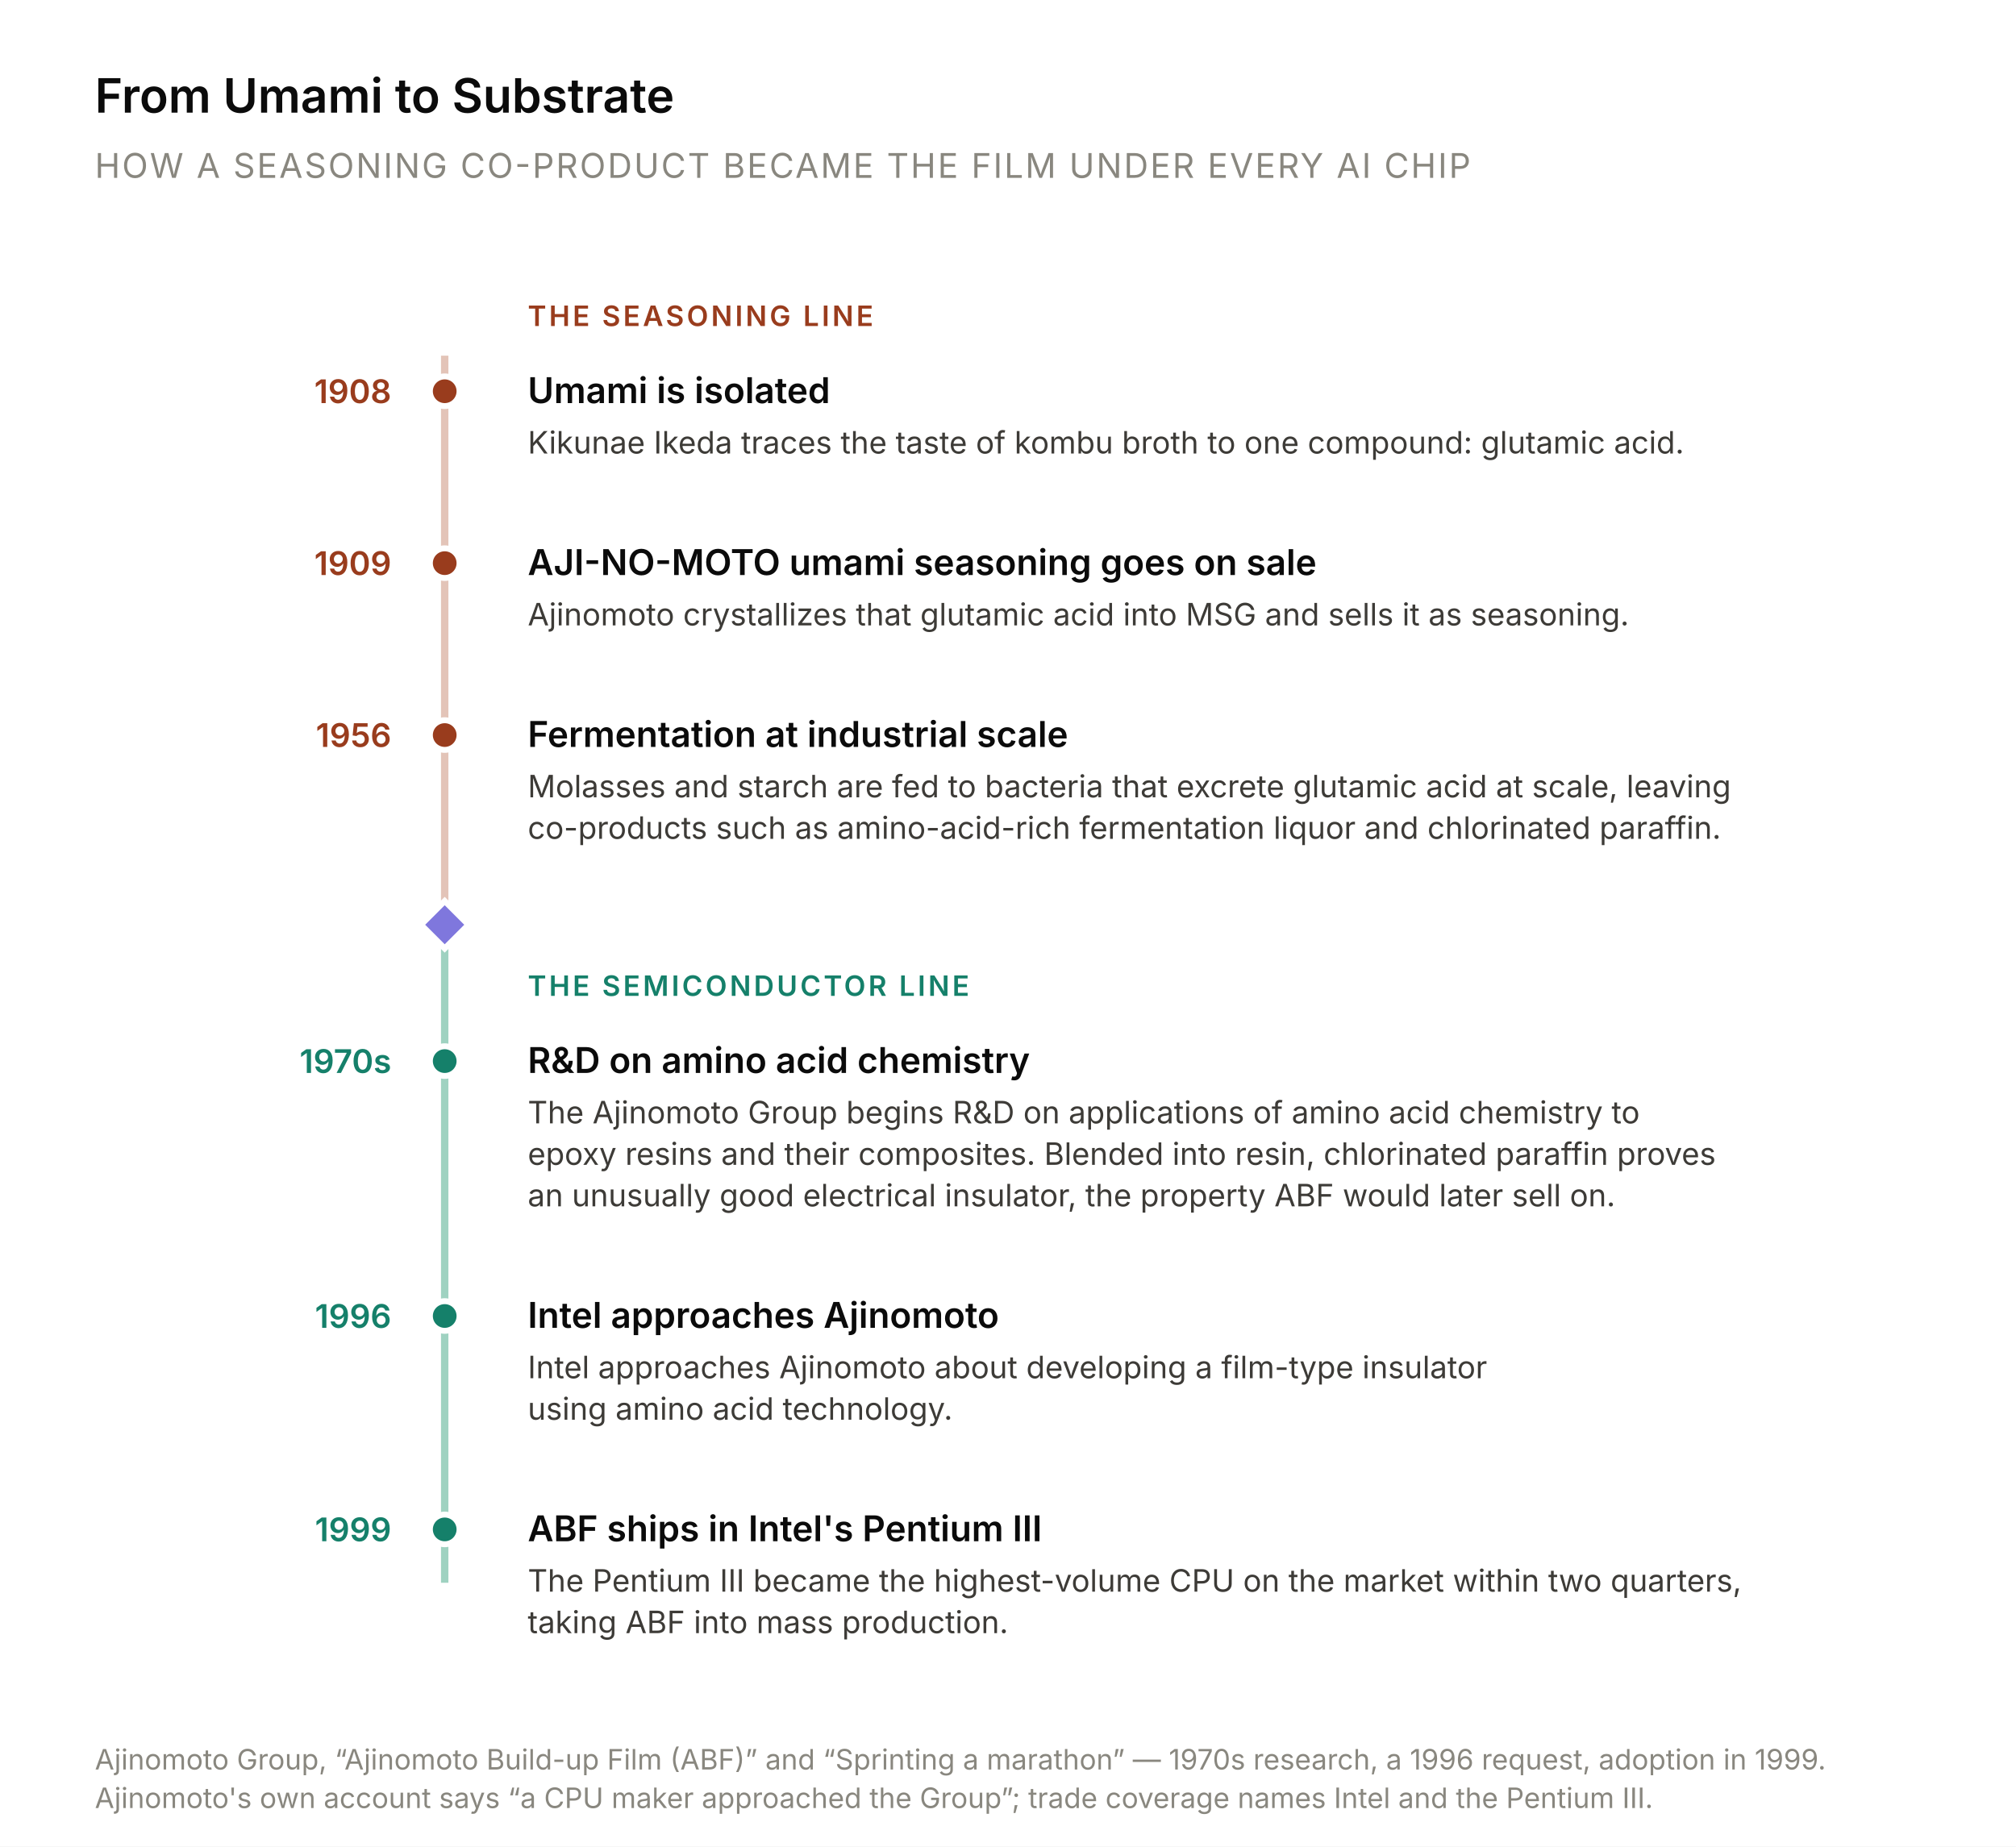
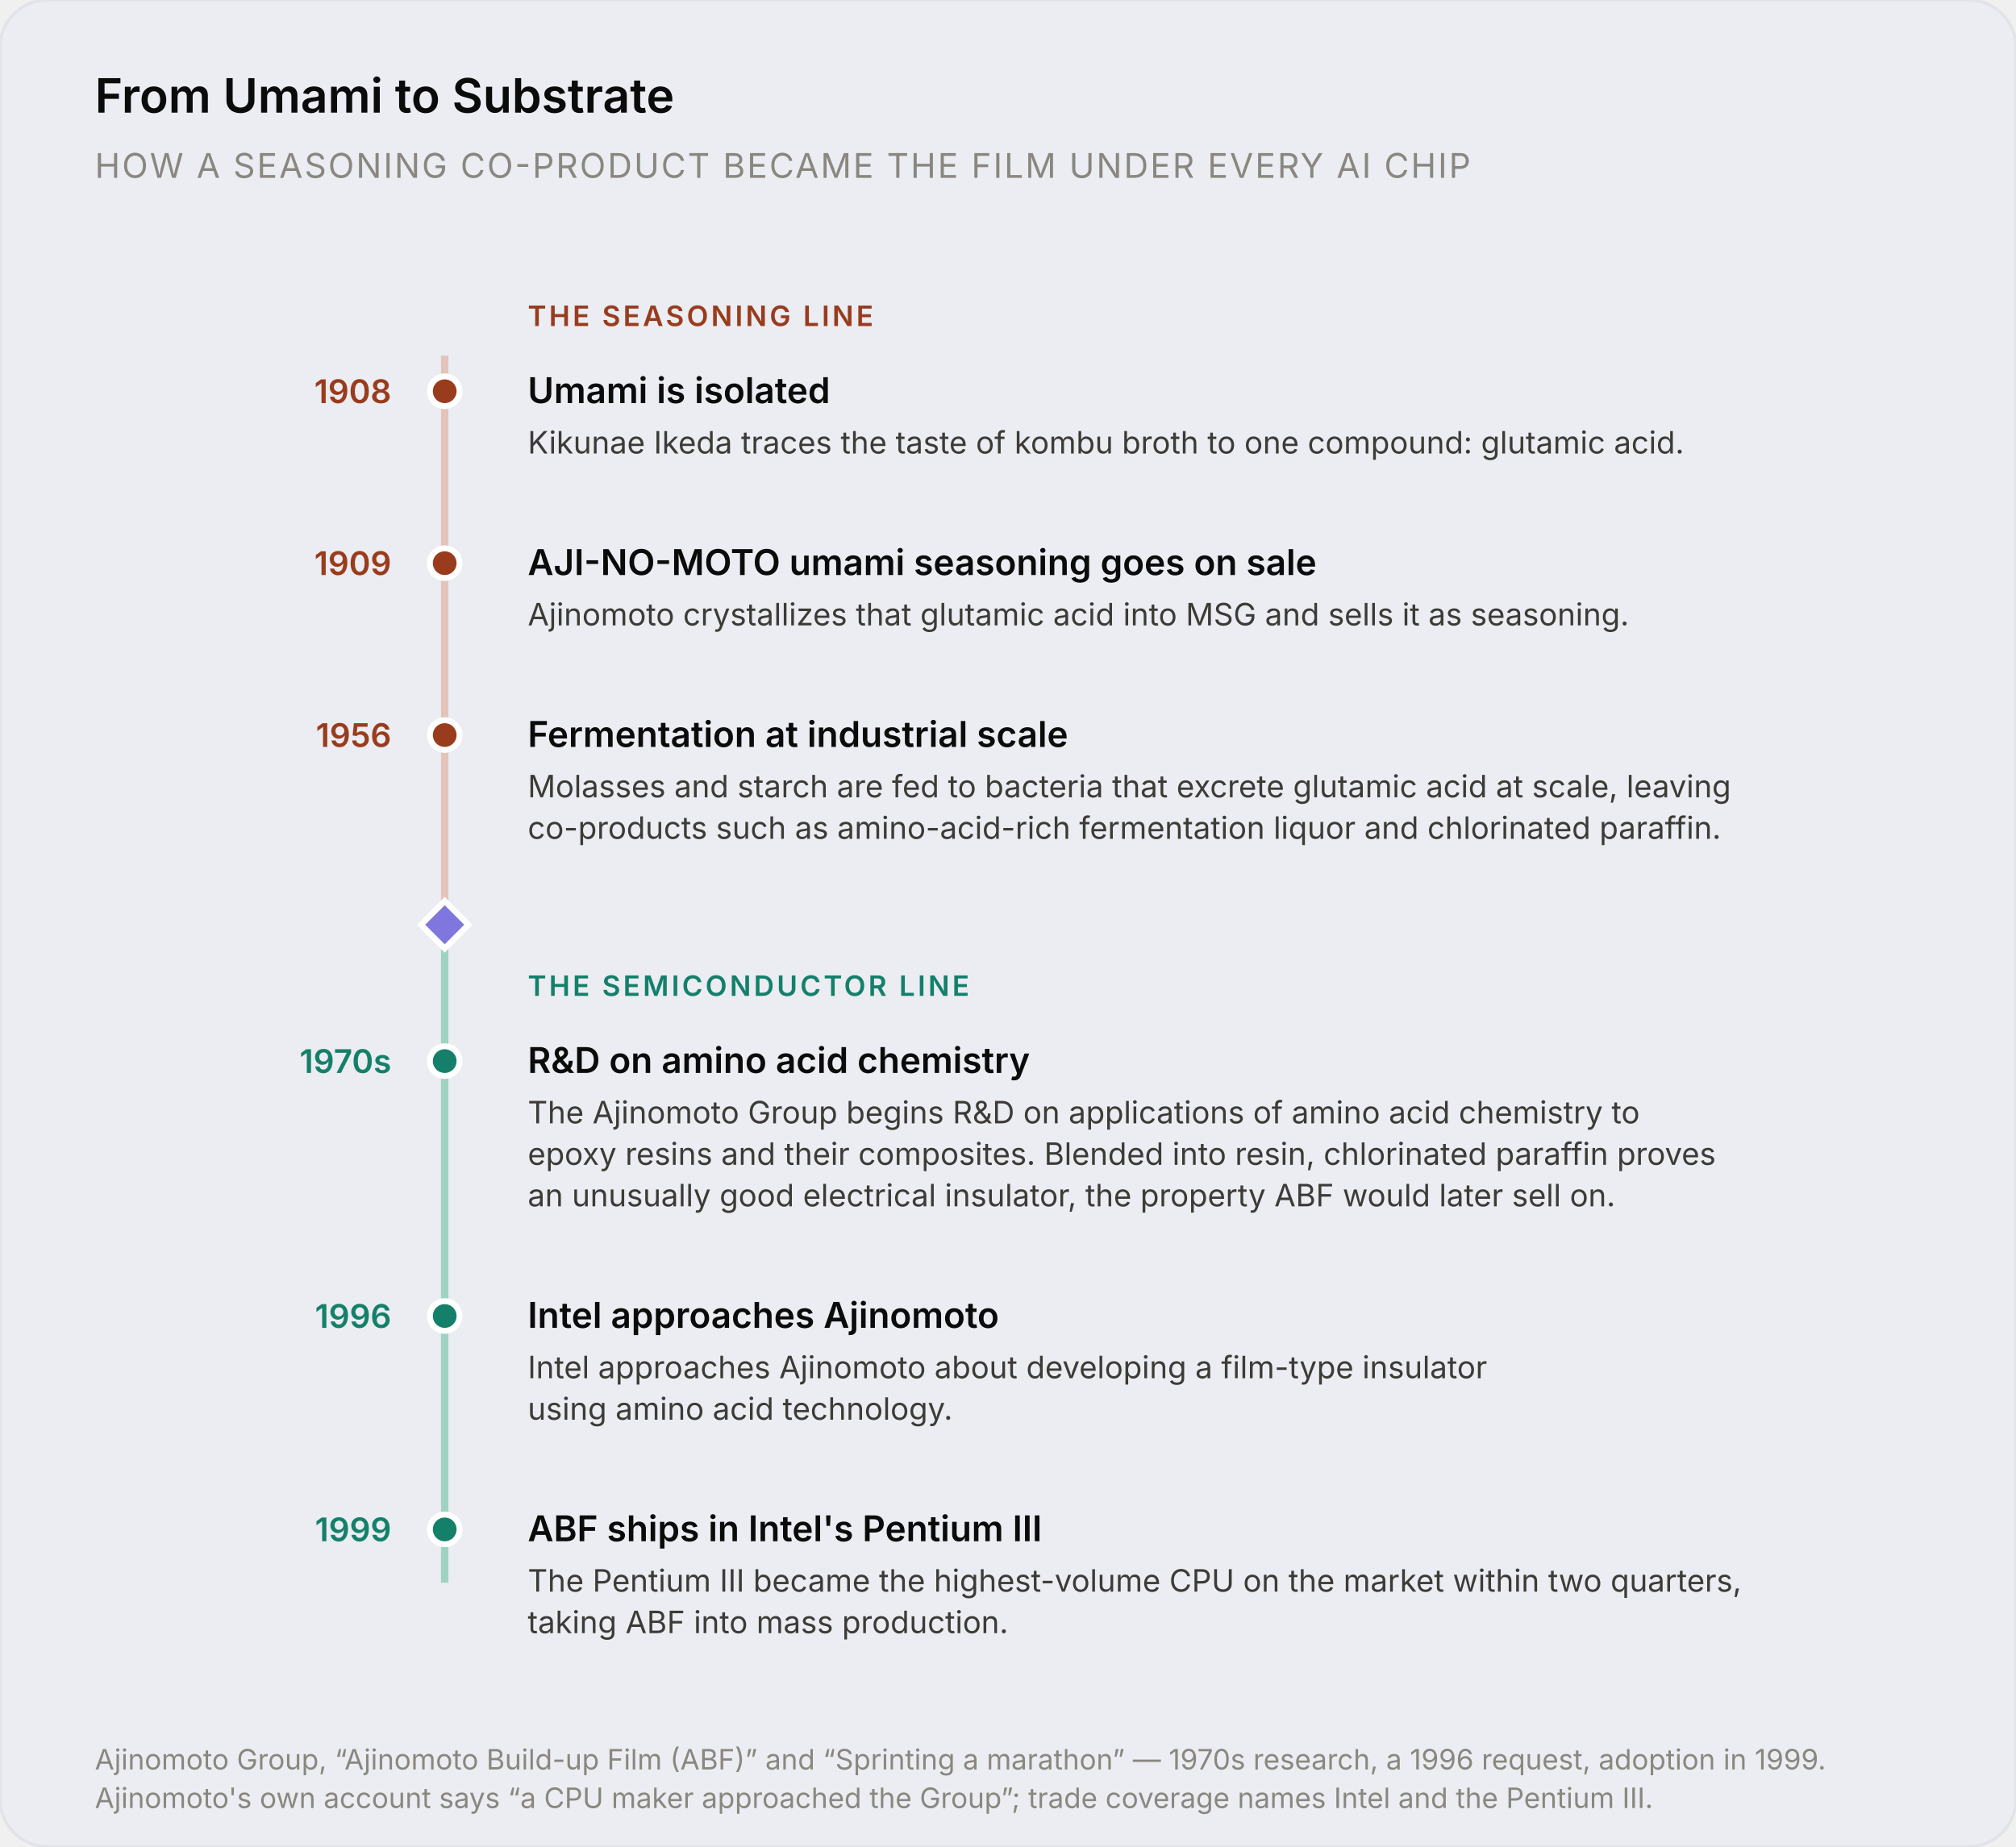
<svg xmlns="http://www.w3.org/2000/svg" width="100%" viewBox="0 0 680 623" role="img" font-family="&quot;Anthropic Sans&quot;, -apple-system, &quot;system-ui&quot;, &quot;Segoe UI&quot;, sans-serif">
-   <rect x="0" y="0" width="680" height="623" fill="#ffffff" />
+   <rect x="0" y="0" width="680" height="623" rx="16" fill="#EBEDF2" stroke="#E2E3E8" stroke-width="1" />
  <text x="32" y="38" font-size="16" font-weight="600" fill="#0b0b0b">From Umami to Substrate</text>
  <text x="32" y="60" font-size="11.5" font-weight="400" fill="#89877f" letter-spacing="0.6">HOW A SEASONING CO-PRODUCT BECAME THE FILM UNDER EVERY AI CHIP</text>
  <line x1="150" y1="120" x2="150" y2="312" stroke="#E3C4B8" stroke-width="2.5" />
  <line x1="150" y1="312" x2="150" y2="534" stroke="#9FD2C1" stroke-width="2.5" />
  <text x="178" y="110" font-size="9.5" font-weight="600" fill="#993C1D" letter-spacing="0.9">THE SEASONING LINE</text>
  <circle cx="150" cy="132" r="5" fill="#993C1D" stroke="#ffffff" stroke-width="2" />
  <text x="132" y="136" text-anchor="end" font-size="11" font-weight="600" fill="#993C1D">1908</text>
  <text x="178" y="136" font-size="12" font-weight="600" fill="#0b0b0b">Umami is isolated</text>
  <text x="178" y="153" font-size="10.4" fill="#3d3b37">Kikunae Ikeda traces the taste of kombu broth to one compound: glutamic acid.</text>
  <circle cx="150" cy="190" r="5" fill="#993C1D" stroke="#ffffff" stroke-width="2" />
  <text x="132" y="194" text-anchor="end" font-size="11" font-weight="600" fill="#993C1D">1909</text>
  <text x="178" y="194" font-size="12" font-weight="600" fill="#0b0b0b">AJI-NO-MOTO umami seasoning goes on sale</text>
  <text x="178" y="211" font-size="10.4" fill="#3d3b37">Ajinomoto crystallizes that glutamic acid into MSG and sells it as seasoning.</text>
  <circle cx="150" cy="248" r="5" fill="#993C1D" stroke="#ffffff" stroke-width="2" />
  <text x="132" y="252" text-anchor="end" font-size="11" font-weight="600" fill="#993C1D">1956</text>
  <text x="178" y="252" font-size="12" font-weight="600" fill="#0b0b0b">Fermentation at industrial scale</text>
  <text x="178" y="269" font-size="10.4" fill="#3d3b37">Molasses and starch are fed to bacteria that excrete glutamic acid at scale, leaving</text>
  <text x="178" y="283" font-size="10.4" fill="#3d3b37">co-products such as amino-acid-rich fermentation liquor and chlorinated paraffin.</text>
  <path d="M150 304 L158 312 L150 320 L142 312 Z" fill="#7F77DD" stroke="#ffffff" stroke-width="2" />
  <text x="178" y="336" font-size="9.5" font-weight="600" fill="#15806a" letter-spacing="0.9">THE SEMICONDUCTOR LINE</text>
  <circle cx="150" cy="358" r="5" fill="#15806a" stroke="#ffffff" stroke-width="2" />
  <text x="132" y="362" text-anchor="end" font-size="11" font-weight="600" fill="#15806a">1970s</text>
  <text x="178" y="362" font-size="12" font-weight="600" fill="#0b0b0b">R&amp;D on amino acid chemistry</text>
  <text x="178" y="379" font-size="10.4" fill="#3d3b37">The Ajinomoto Group begins R&amp;D on applications of amino acid chemistry to</text>
  <text x="178" y="393" font-size="10.4" fill="#3d3b37">epoxy resins and their composites. Blended into resin, chlorinated paraffin proves</text>
  <text x="178" y="407" font-size="10.4" fill="#3d3b37">an unusually good electrical insulator, the property ABF would later sell on.</text>
  <circle cx="150" cy="444" r="5" fill="#15806a" stroke="#ffffff" stroke-width="2" />
  <text x="132" y="448" text-anchor="end" font-size="11" font-weight="600" fill="#15806a">1996</text>
  <text x="178" y="448" font-size="12" font-weight="600" fill="#0b0b0b">Intel approaches Ajinomoto</text>
  <text x="178" y="465" font-size="10.4" fill="#3d3b37">Intel approaches Ajinomoto about developing a film-type insulator</text>
  <text x="178" y="479" font-size="10.4" fill="#3d3b37">using amino acid technology.</text>
  <circle cx="150" cy="516" r="5" fill="#15806a" stroke="#ffffff" stroke-width="2" />
  <text x="132" y="520" text-anchor="end" font-size="11" font-weight="600" fill="#15806a">1999</text>
  <text x="178" y="520" font-size="12" font-weight="600" fill="#0b0b0b">ABF ships in Intel's Pentium III</text>
  <text x="178" y="537" font-size="10.4" fill="#3d3b37">The Pentium III became the highest-volume CPU on the market within two quarters,</text>
  <text x="178" y="551" font-size="10.4" fill="#3d3b37">taking ABF into mass production.</text>
  <g font-size="9.5" fill="#89877f">
    <text x="32" y="597">Ajinomoto Group, “Ajinomoto Build-up Film (ABF)” and “Sprinting a marathon” — 1970s research, a 1996 request, adoption in 1999.</text>
    <text x="32" y="610">Ajinomoto's own account says “a CPU maker approached the Group”; trade coverage names Intel and the Pentium III.</text>
  </g>
</svg>
